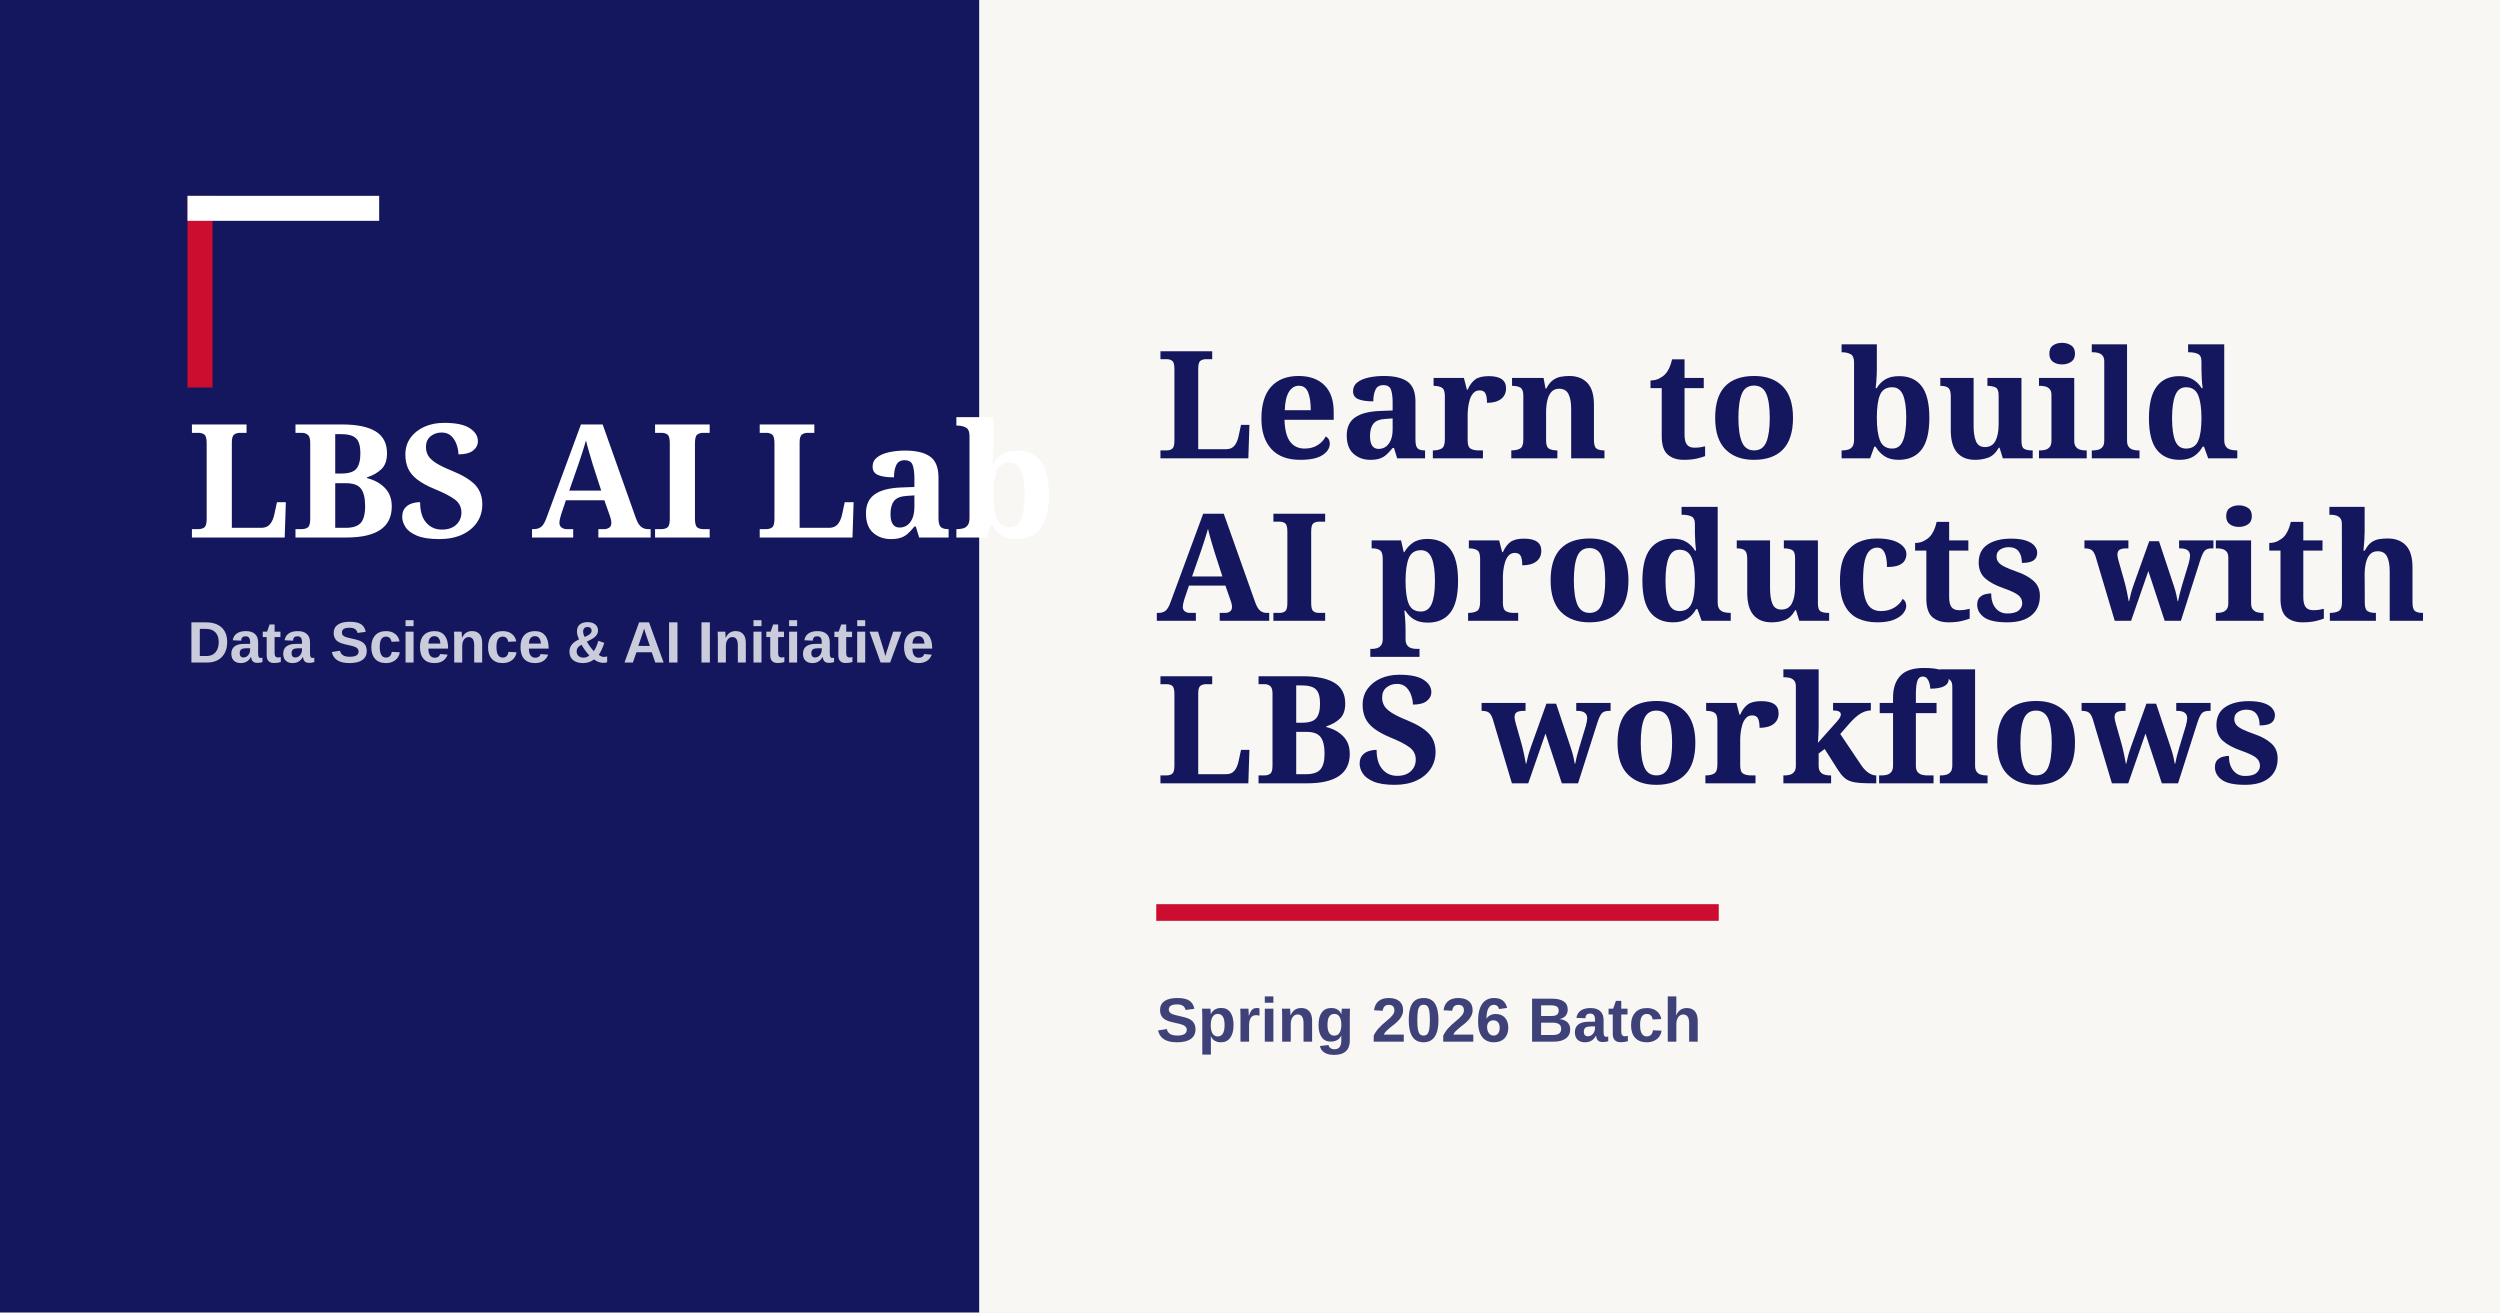
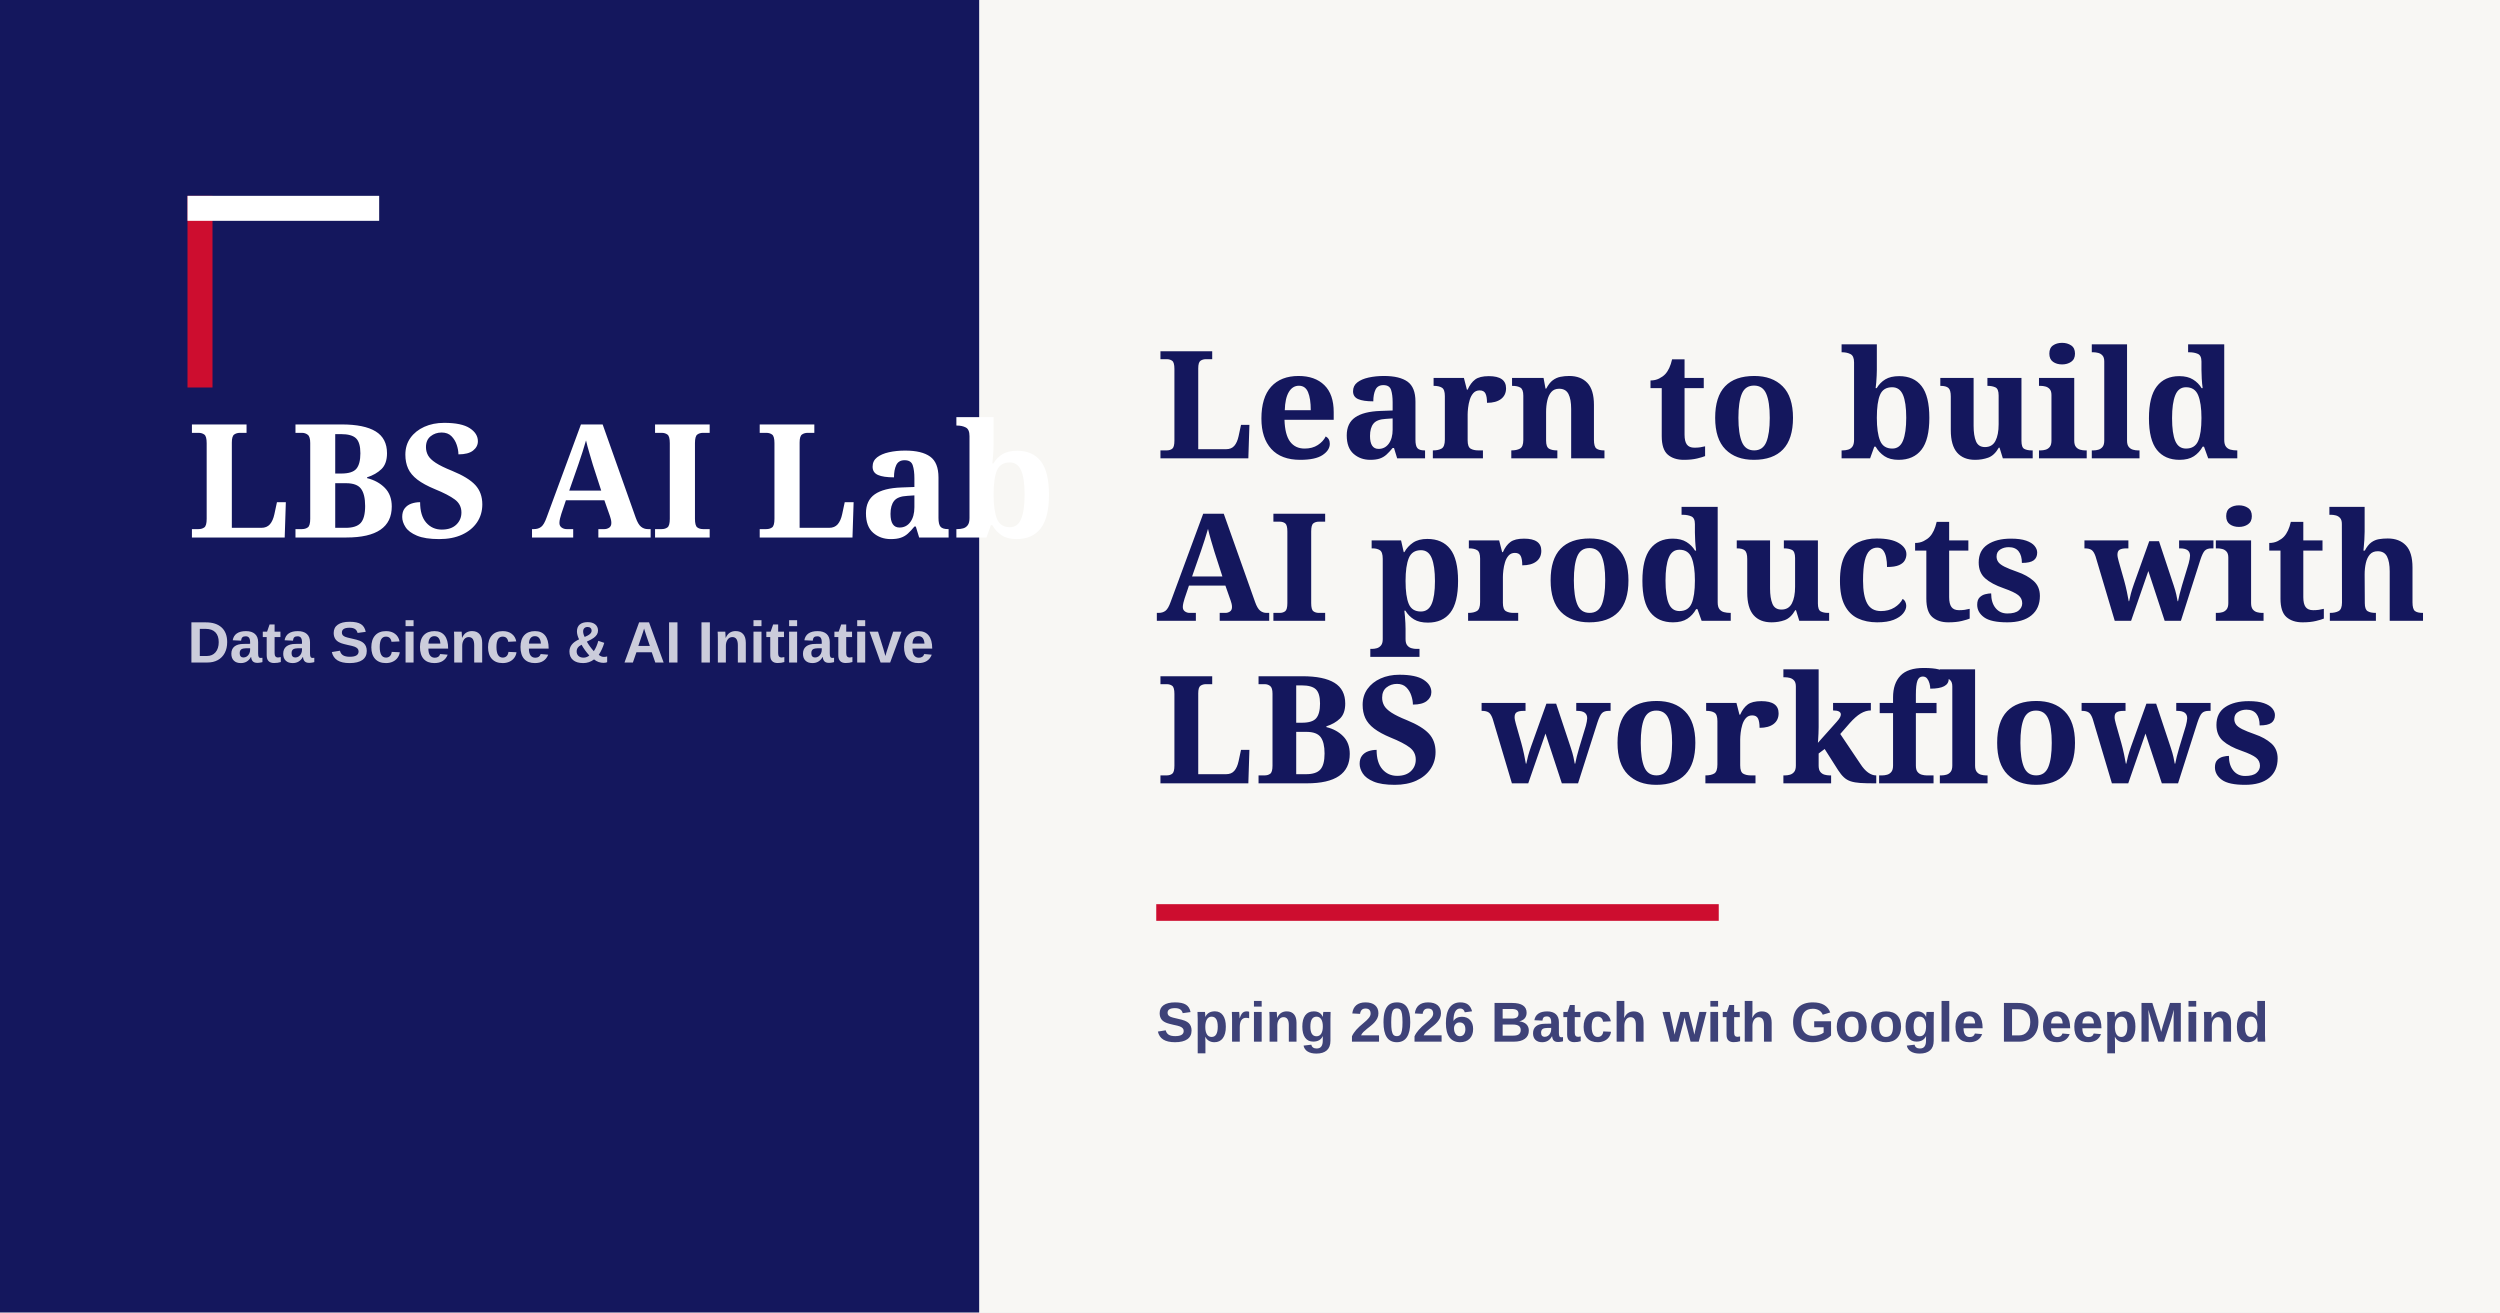
<svg xmlns="http://www.w3.org/2000/svg" viewBox="0 0 1200 630" role="img" aria-labelledby="title desc">
  <rect width="1200" height="630" fill="#f8f7f4" />
  <rect x="0" y="0" width="470" height="630" fill="#14175d" />
  <rect x="90" y="94" width="12" height="92" fill="#cd0d2f" />
  <rect x="90" y="94" width="92" height="12" fill="#ffffff" />
  <text x="90" y="258" fill="#ffffff" font-family="Georgia, serif" font-size="76" font-weight="700">
    LBS AI Lab
  </text>
  <text x="90" y="318" fill="rgba(255,255,255,.78)" font-family="Arial, sans-serif" font-size="28" font-weight="700">
    Data Science &amp; AI Initiative
  </text>
  <text x="555" y="220" fill="#14175d" font-family="Georgia, serif" font-size="72" font-weight="700">
    Learn to build
  </text>
  <text x="555" y="298" fill="#14175d" font-family="Georgia, serif" font-size="72" font-weight="700">
    AI products with
  </text>
  <text x="555" y="376" fill="#14175d" font-family="Georgia, serif" font-size="72" font-weight="700">
    LBS workflows
  </text>
  <line x1="555" y1="438" x2="825" y2="438" stroke="#cd0d2f" stroke-width="8" />
-   <text x="555" y="500" fill="#3e4278" font-family="Arial, sans-serif" font-size="30" font-weight="700">
-     Spring 2026 Batch
+   <text x="555" y="500" fill="#3e4278" font-family="Arial, sans-serif" font-size="27" font-weight="700">
+     Spring 2026 Batch with Google DeepMind
  </text>
</svg>
